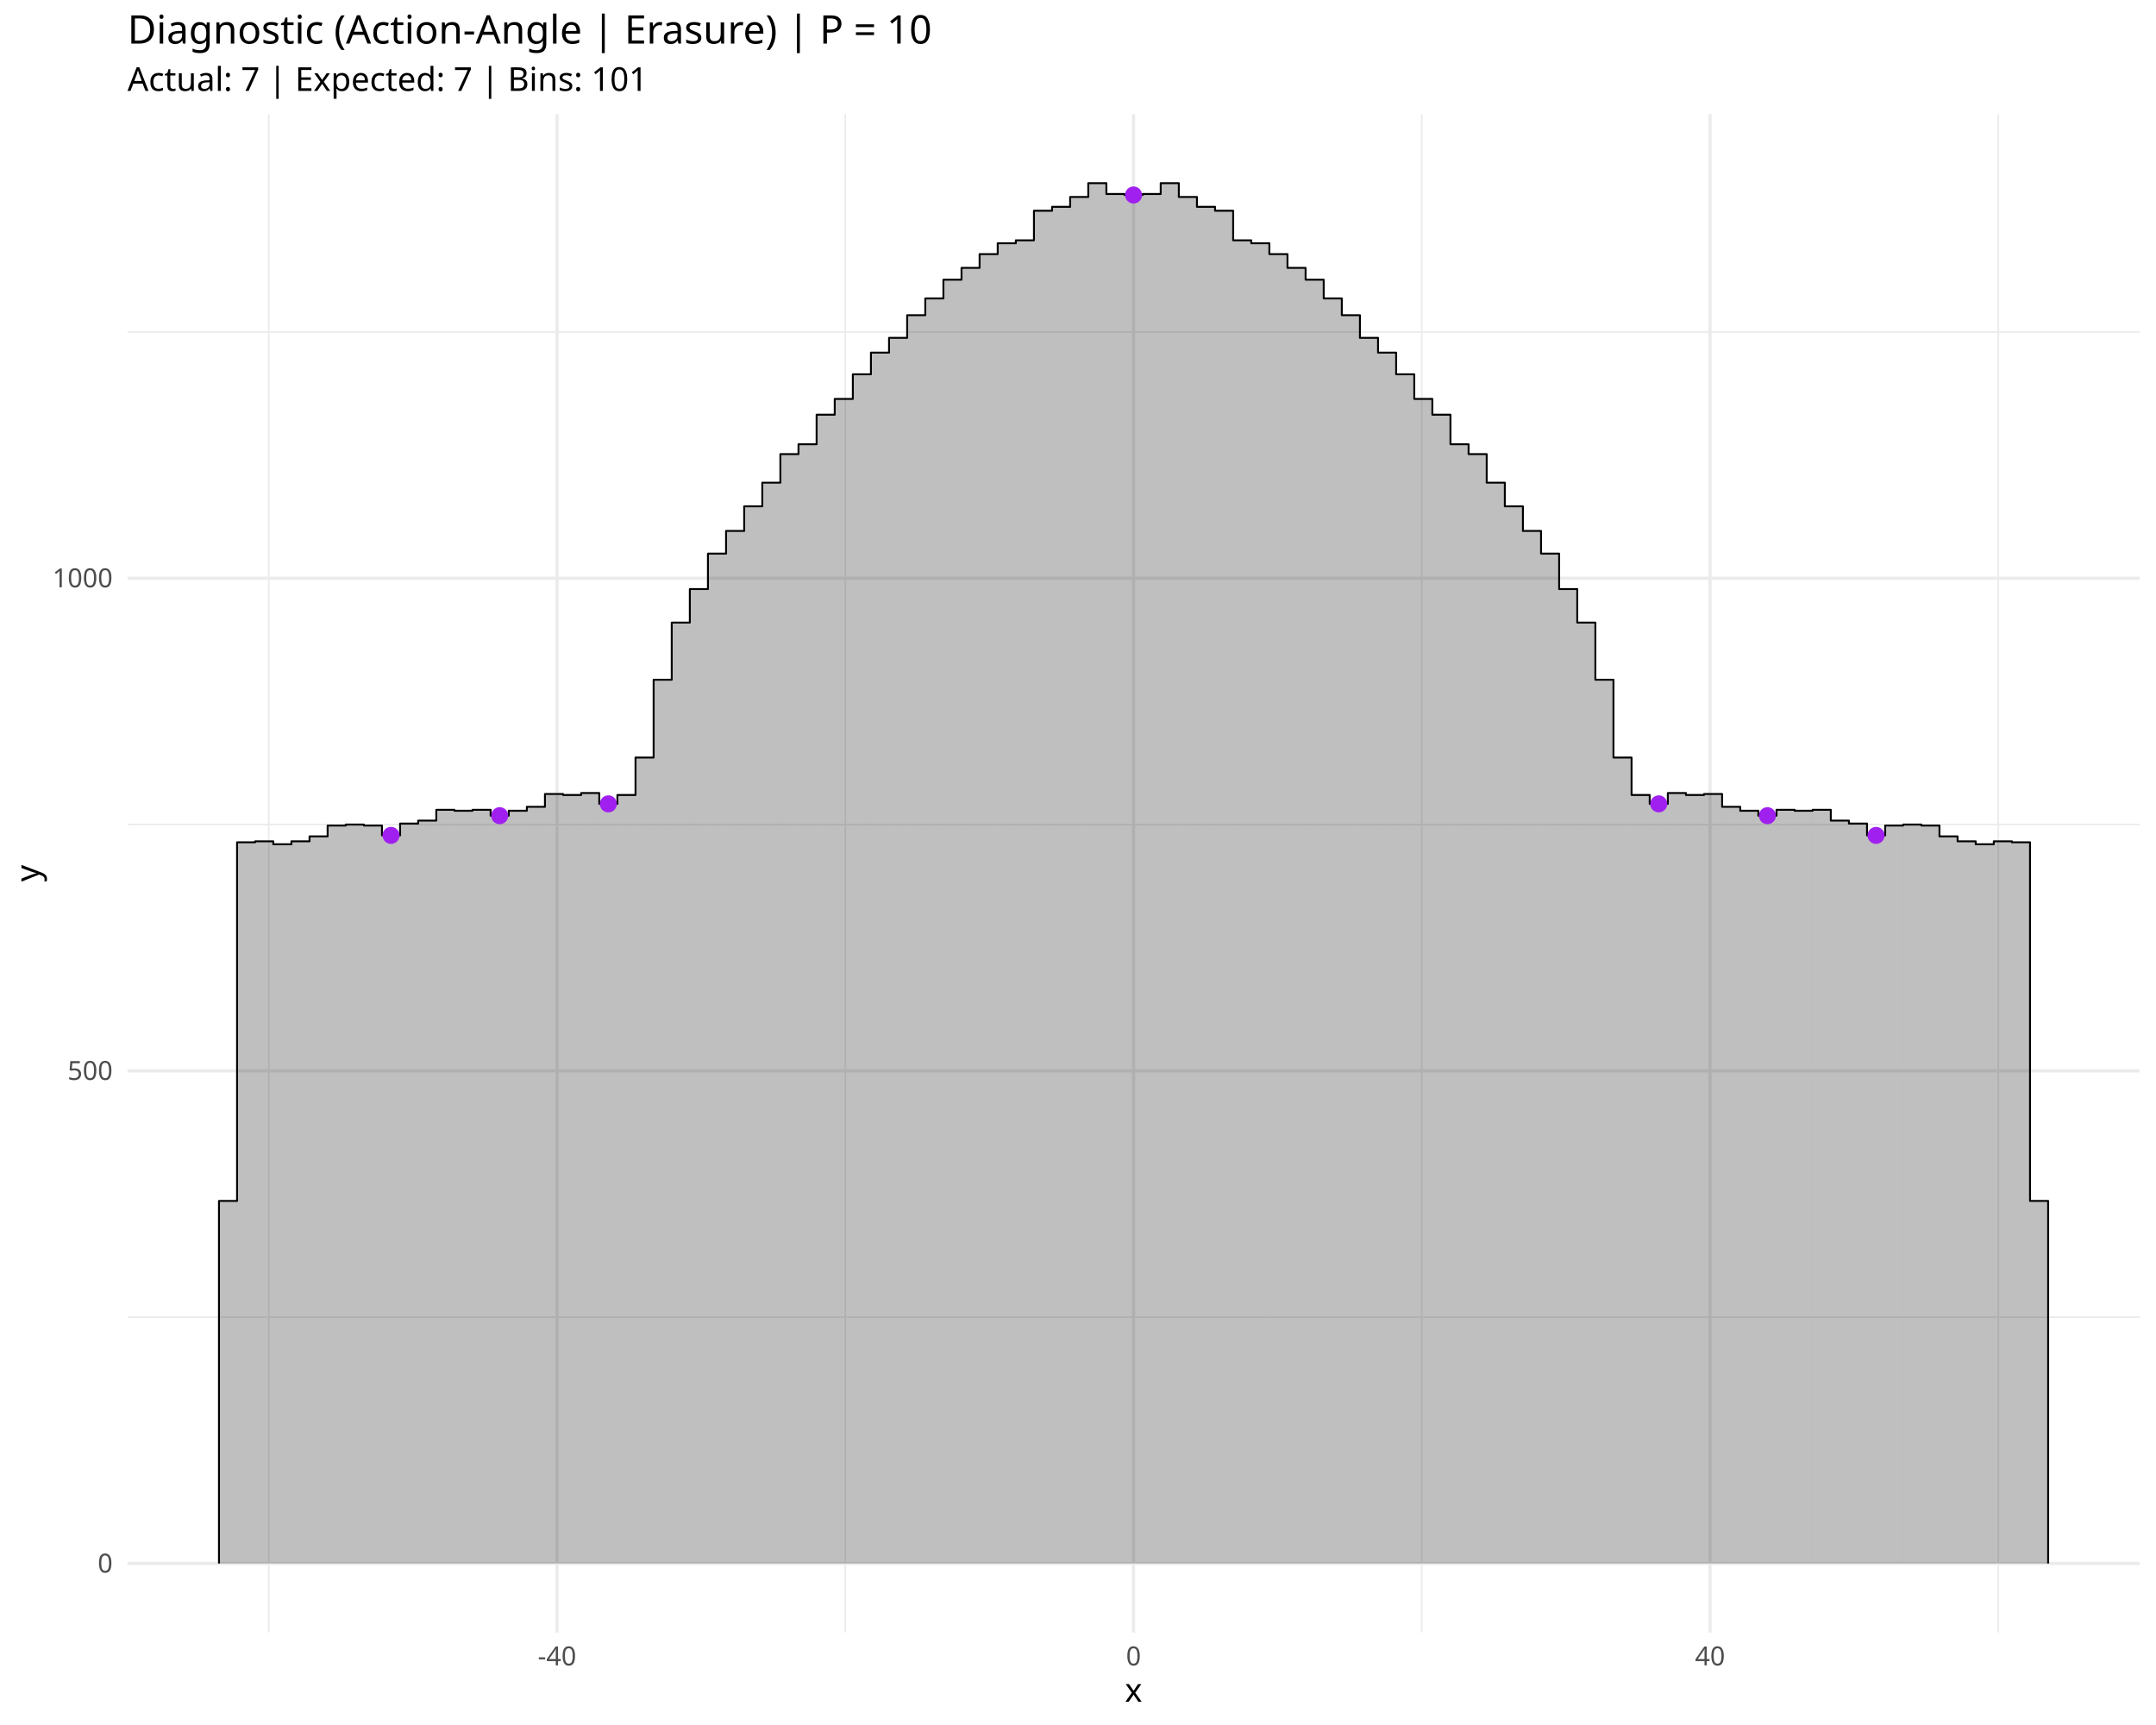
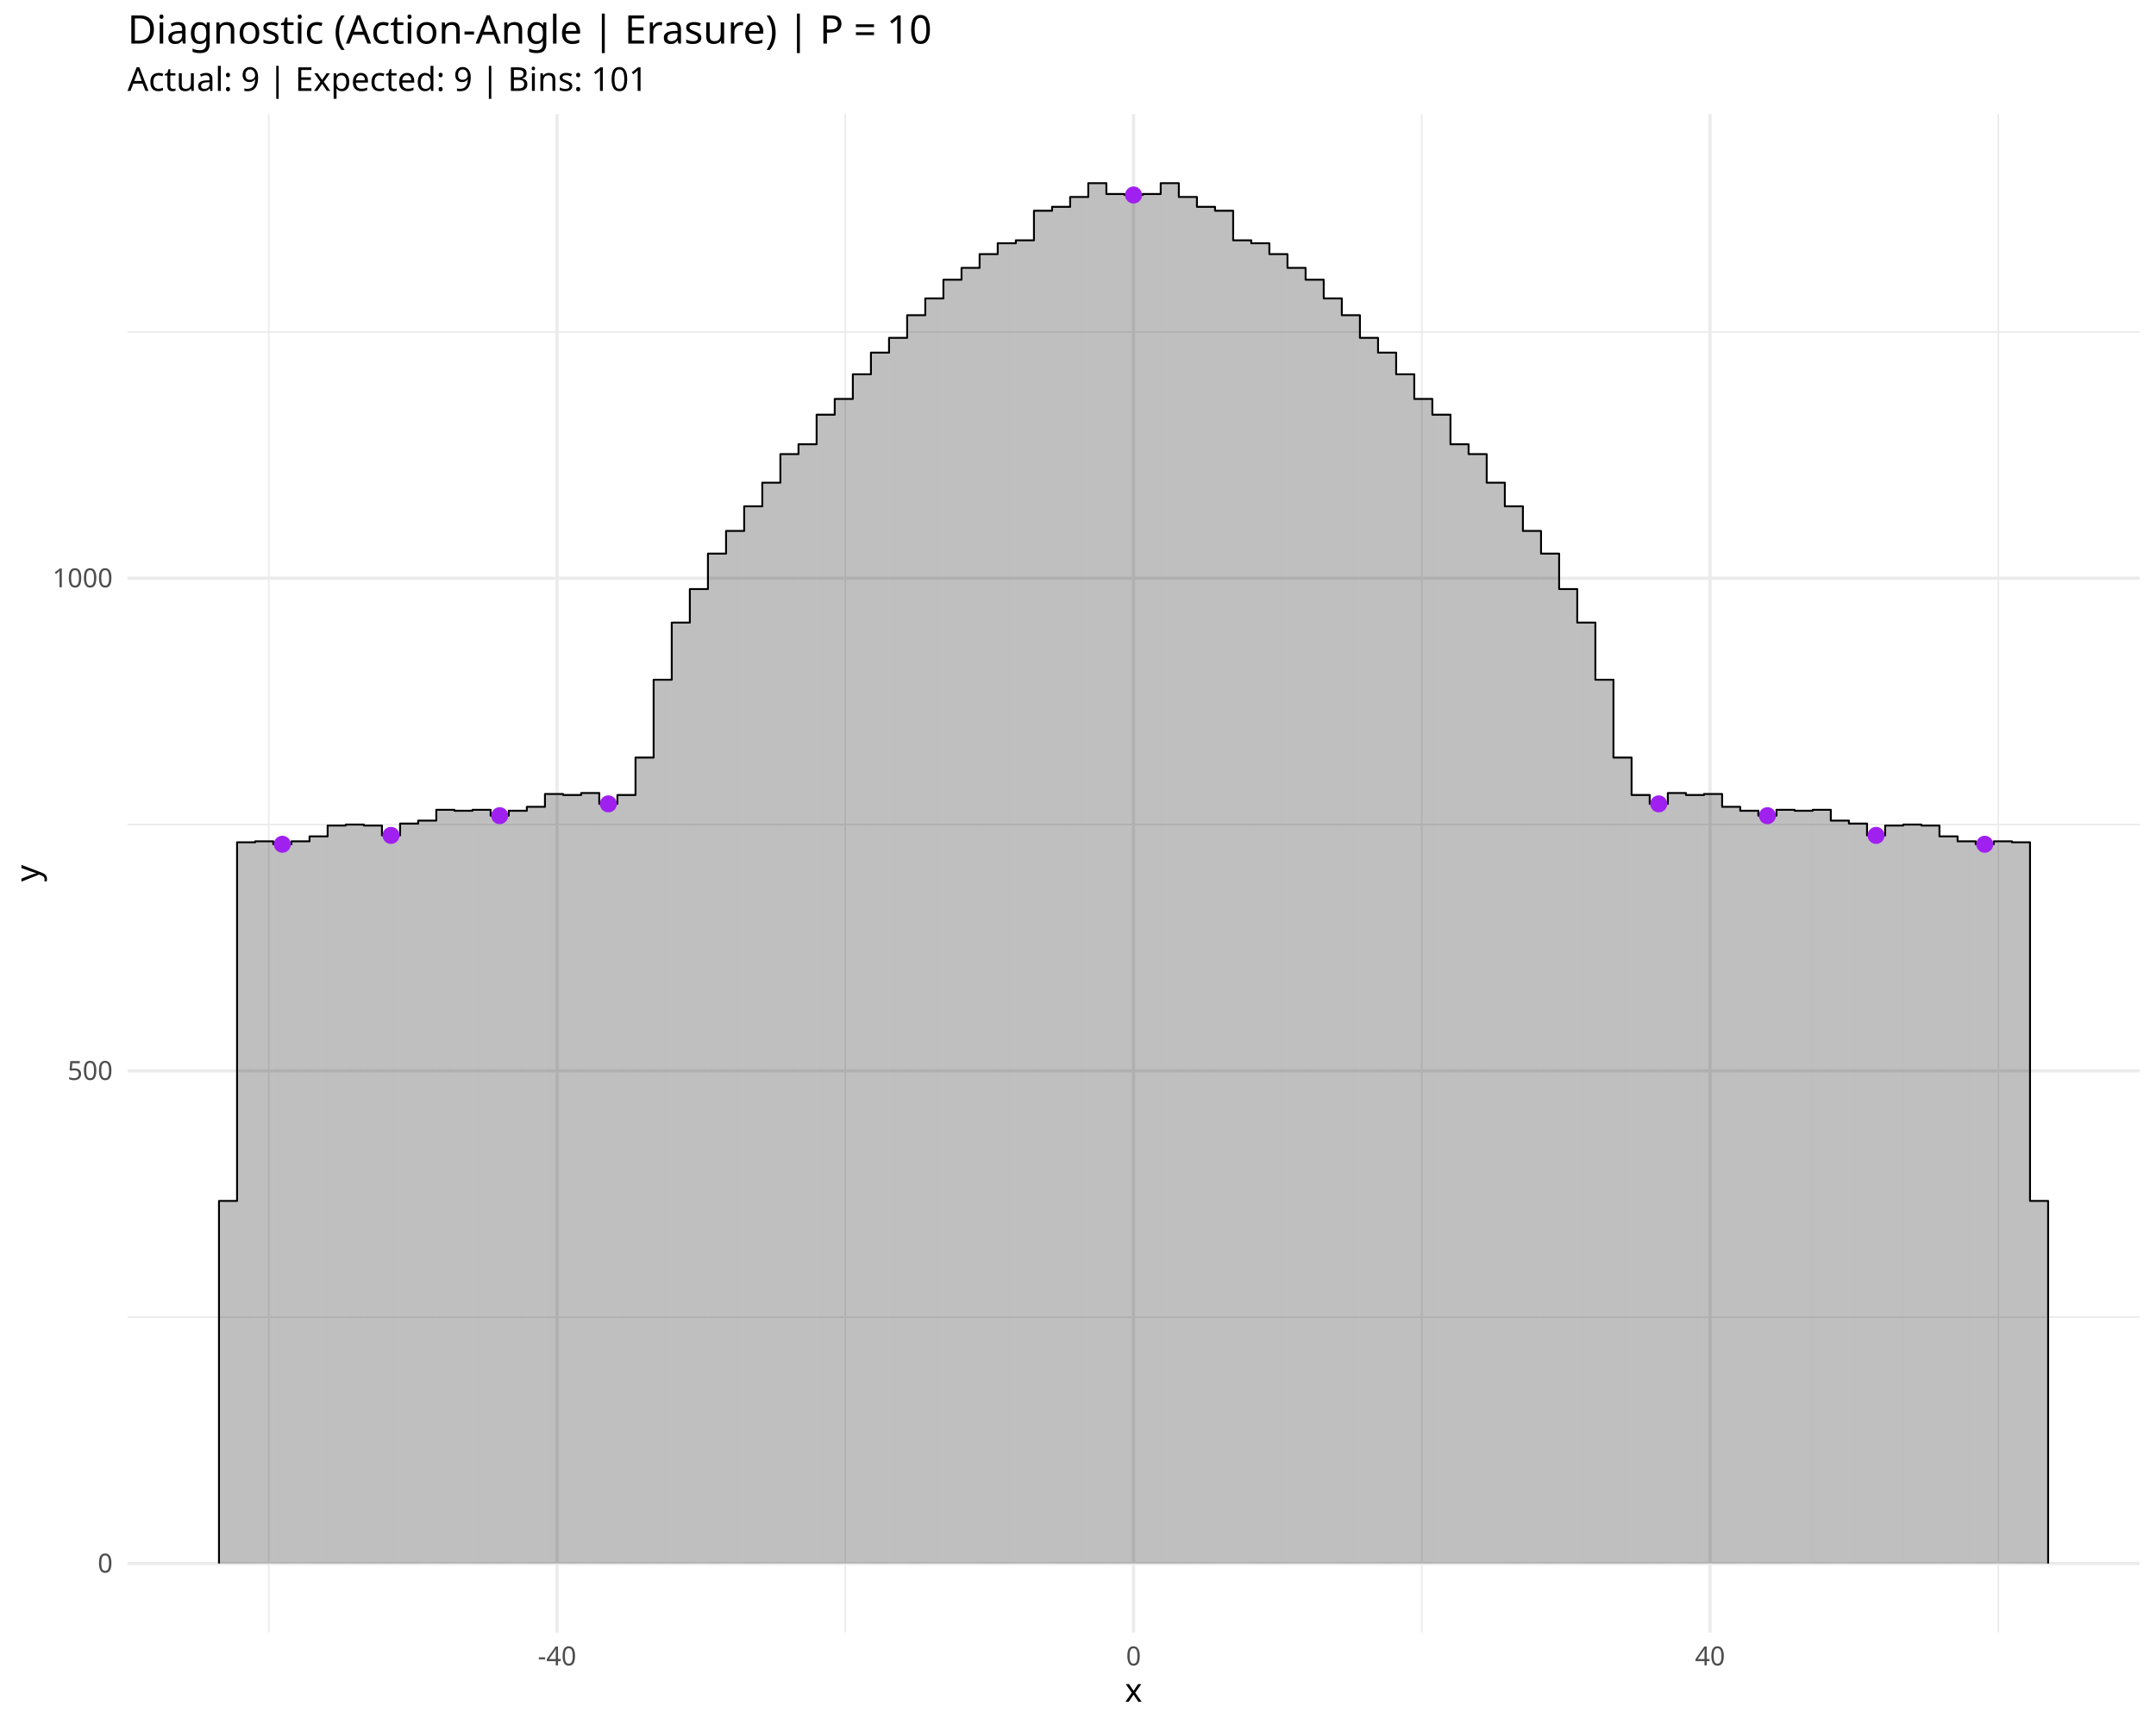
<svg xmlns="http://www.w3.org/2000/svg" class="svglite" data-engine-version="2.0" width="720.00pt" height="576.00pt" viewBox="0 0 720.00 576.00">
  <defs>
    <style type="text/css">
    .svglite line, .svglite polyline, .svglite polygon, .svglite path, .svglite rect, .svglite circle {
      fill: none;
      stroke: #000000;
      stroke-linecap: round;
      stroke-linejoin: round;
      stroke-miterlimit: 10.00;
    }
  </style>
  </defs>
  <rect width="100%" height="100%" style="stroke: none; fill: #FFFFFF;" />
  <defs>
    <clipPath id="cpMC4wMHw3MjAuMDB8MC4wMHw1NzYuMDA=">
      <rect x="0.00" y="0.00" width="720.00" height="576.00" />
    </clipPath>
  </defs>
  <g clip-path="url(#cpMC4wMHw3MjAuMDB8MC4wMHw1NzYuMDA=)">
    <rect x="0.00" y="0.00" width="720.00" height="576.00" style="stroke-width: 1.07; stroke: none; fill: #FFFFFF;" />
  </g>
  <defs>
    <clipPath id="cpNDIuNTh8NzE0LjUyfDM4LjEyfDU0NS4xMQ==">
      <rect x="42.58" y="38.12" width="671.94" height="507.00" />
    </clipPath>
  </defs>
  <g clip-path="url(#cpNDIuNTh8NzE0LjUyfDM4LjEyfDU0NS4xMQ==)">
    <polyline points="42.58,439.82 714.52,439.82 " style="stroke-width: 0.53; stroke: #EBEBEB; stroke-linecap: butt;" />
    <polyline points="42.58,275.33 714.52,275.33 " style="stroke-width: 0.53; stroke: #EBEBEB; stroke-linecap: butt;" />
    <polyline points="42.58,110.84 714.52,110.84 " style="stroke-width: 0.53; stroke: #EBEBEB; stroke-linecap: butt;" />
    <polyline points="89.77,545.11 89.77,38.12 " style="stroke-width: 0.53; stroke: #EBEBEB; stroke-linecap: butt;" />
    <polyline points="282.29,545.11 282.29,38.12 " style="stroke-width: 0.53; stroke: #EBEBEB; stroke-linecap: butt;" />
    <polyline points="474.81,545.11 474.81,38.12 " style="stroke-width: 0.53; stroke: #EBEBEB; stroke-linecap: butt;" />
    <polyline points="667.33,545.11 667.33,38.12 " style="stroke-width: 0.53; stroke: #EBEBEB; stroke-linecap: butt;" />
    <polyline points="42.58,522.07 714.52,522.07 " style="stroke-width: 1.07; stroke: #EBEBEB; stroke-linecap: butt;" />
    <polyline points="42.58,357.58 714.52,357.58 " style="stroke-width: 1.07; stroke: #EBEBEB; stroke-linecap: butt;" />
    <polyline points="42.58,193.08 714.52,193.08 " style="stroke-width: 1.07; stroke: #EBEBEB; stroke-linecap: butt;" />
    <polyline points="186.03,545.11 186.03,38.12 " style="stroke-width: 1.07; stroke: #EBEBEB; stroke-linecap: butt;" />
    <polyline points="378.55,545.11 378.55,38.12 " style="stroke-width: 1.07; stroke: #EBEBEB; stroke-linecap: butt;" />
    <polyline points="571.07,545.11 571.07,38.12 " style="stroke-width: 1.07; stroke: #EBEBEB; stroke-linecap: butt;" />
    <rect x="73.13" y="401.00" width="6.05" height="121.07" style="stroke-width: 1.07; stroke: none; stroke-linecap: butt; stroke-linejoin: miter; fill: #000000; fill-opacity: 0.25;" />
    <rect x="79.17" y="281.25" width="6.05" height="240.82" style="stroke-width: 1.07; stroke: none; stroke-linecap: butt; stroke-linejoin: miter; fill: #000000; fill-opacity: 0.25;" />
    <rect x="85.22" y="280.92" width="6.05" height="241.14" style="stroke-width: 1.07; stroke: none; stroke-linecap: butt; stroke-linejoin: miter; fill: #000000; fill-opacity: 0.25;" />
    <rect x="91.27" y="281.91" width="6.05" height="240.16" style="stroke-width: 1.07; stroke: none; stroke-linecap: butt; stroke-linejoin: miter; fill: #000000; fill-opacity: 0.25;" />
    <rect x="97.32" y="280.92" width="6.05" height="241.14" style="stroke-width: 1.07; stroke: none; stroke-linecap: butt; stroke-linejoin: miter; fill: #000000; fill-opacity: 0.25;" />
    <rect x="103.37" y="279.28" width="6.05" height="242.79" style="stroke-width: 1.07; stroke: none; stroke-linecap: butt; stroke-linejoin: miter; fill: #000000; fill-opacity: 0.25;" />
    <rect x="109.41" y="275.66" width="6.05" height="246.41" style="stroke-width: 1.07; stroke: none; stroke-linecap: butt; stroke-linejoin: miter; fill: #000000; fill-opacity: 0.25;" />
    <rect x="115.46" y="275.33" width="6.05" height="246.74" style="stroke-width: 1.07; stroke: none; stroke-linecap: butt; stroke-linejoin: miter; fill: #000000; fill-opacity: 0.25;" />
    <rect x="121.51" y="275.66" width="6.05" height="246.41" style="stroke-width: 1.07; stroke: none; stroke-linecap: butt; stroke-linejoin: miter; fill: #000000; fill-opacity: 0.25;" />
    <rect x="127.56" y="278.95" width="6.05" height="243.12" style="stroke-width: 1.07; stroke: none; stroke-linecap: butt; stroke-linejoin: miter; fill: #000000; fill-opacity: 0.25;" />
    <rect x="133.61" y="275.00" width="6.05" height="247.07" style="stroke-width: 1.07; stroke: none; stroke-linecap: butt; stroke-linejoin: miter; fill: #000000; fill-opacity: 0.25;" />
    <rect x="139.65" y="274.01" width="6.05" height="248.05" style="stroke-width: 1.07; stroke: none; stroke-linecap: butt; stroke-linejoin: miter; fill: #000000; fill-opacity: 0.25;" />
    <rect x="145.70" y="270.40" width="6.05" height="251.67" style="stroke-width: 1.07; stroke: none; stroke-linecap: butt; stroke-linejoin: miter; fill: #000000; fill-opacity: 0.25;" />
    <rect x="151.75" y="270.72" width="6.05" height="251.34" style="stroke-width: 1.07; stroke: none; stroke-linecap: butt; stroke-linejoin: miter; fill: #000000; fill-opacity: 0.25;" />
    <rect x="157.80" y="270.40" width="6.05" height="251.67" style="stroke-width: 1.07; stroke: none; stroke-linecap: butt; stroke-linejoin: miter; fill: #000000; fill-opacity: 0.25;" />
    <rect x="163.85" y="272.37" width="6.05" height="249.70" style="stroke-width: 1.07; stroke: none; stroke-linecap: butt; stroke-linejoin: miter; fill: #000000; fill-opacity: 0.25;" />
    <rect x="169.89" y="270.72" width="6.05" height="251.34" style="stroke-width: 1.07; stroke: none; stroke-linecap: butt; stroke-linejoin: miter; fill: #000000; fill-opacity: 0.25;" />
    <rect x="175.94" y="269.41" width="6.05" height="252.66" style="stroke-width: 1.07; stroke: none; stroke-linecap: butt; stroke-linejoin: miter; fill: #000000; fill-opacity: 0.25;" />
    <rect x="181.99" y="265.13" width="6.05" height="256.94" style="stroke-width: 1.07; stroke: none; stroke-linecap: butt; stroke-linejoin: miter; fill: #000000; fill-opacity: 0.25;" />
    <rect x="188.04" y="265.46" width="6.05" height="256.61" style="stroke-width: 1.07; stroke: none; stroke-linecap: butt; stroke-linejoin: miter; fill: #000000; fill-opacity: 0.25;" />
    <rect x="194.09" y="264.80" width="6.05" height="257.26" style="stroke-width: 1.07; stroke: none; stroke-linecap: butt; stroke-linejoin: miter; fill: #000000; fill-opacity: 0.25;" />
    <rect x="200.13" y="268.42" width="6.05" height="253.65" style="stroke-width: 1.07; stroke: none; stroke-linecap: butt; stroke-linejoin: miter; fill: #000000; fill-opacity: 0.25;" />
    <rect x="206.18" y="265.46" width="6.05" height="256.61" style="stroke-width: 1.07; stroke: none; stroke-linecap: butt; stroke-linejoin: miter; fill: #000000; fill-opacity: 0.25;" />
    <rect x="212.23" y="252.96" width="6.05" height="269.11" style="stroke-width: 1.07; stroke: none; stroke-linecap: butt; stroke-linejoin: miter; fill: #000000; fill-opacity: 0.25;" />
    <rect x="218.28" y="226.97" width="6.05" height="295.10" style="stroke-width: 1.07; stroke: none; stroke-linecap: butt; stroke-linejoin: miter; fill: #000000; fill-opacity: 0.25;" />
    <rect x="224.33" y="207.89" width="6.05" height="314.18" style="stroke-width: 1.07; stroke: none; stroke-linecap: butt; stroke-linejoin: miter; fill: #000000; fill-opacity: 0.25;" />
    <rect x="230.37" y="196.70" width="6.05" height="325.36" style="stroke-width: 1.07; stroke: none; stroke-linecap: butt; stroke-linejoin: miter; fill: #000000; fill-opacity: 0.25;" />
    <rect x="236.42" y="184.86" width="6.05" height="337.21" style="stroke-width: 1.07; stroke: none; stroke-linecap: butt; stroke-linejoin: miter; fill: #000000; fill-opacity: 0.25;" />
    <rect x="242.47" y="177.29" width="6.05" height="344.77" style="stroke-width: 1.07; stroke: none; stroke-linecap: butt; stroke-linejoin: miter; fill: #000000; fill-opacity: 0.25;" />
    <rect x="248.52" y="169.07" width="6.05" height="353.00" style="stroke-width: 1.07; stroke: none; stroke-linecap: butt; stroke-linejoin: miter; fill: #000000; fill-opacity: 0.25;" />
    <rect x="254.57" y="161.17" width="6.05" height="360.89" style="stroke-width: 1.07; stroke: none; stroke-linecap: butt; stroke-linejoin: miter; fill: #000000; fill-opacity: 0.25;" />
    <rect x="260.61" y="151.63" width="6.05" height="370.43" style="stroke-width: 1.07; stroke: none; stroke-linecap: butt; stroke-linejoin: miter; fill: #000000; fill-opacity: 0.25;" />
    <rect x="266.66" y="148.34" width="6.05" height="373.72" style="stroke-width: 1.07; stroke: none; stroke-linecap: butt; stroke-linejoin: miter; fill: #000000; fill-opacity: 0.25;" />
    <rect x="272.71" y="138.47" width="6.05" height="383.59" style="stroke-width: 1.07; stroke: none; stroke-linecap: butt; stroke-linejoin: miter; fill: #000000; fill-opacity: 0.25;" />
    <rect x="278.76" y="133.21" width="6.05" height="388.86" style="stroke-width: 1.07; stroke: none; stroke-linecap: butt; stroke-linejoin: miter; fill: #000000; fill-opacity: 0.25;" />
    <rect x="284.81" y="124.98" width="6.05" height="397.08" style="stroke-width: 1.07; stroke: none; stroke-linecap: butt; stroke-linejoin: miter; fill: #000000; fill-opacity: 0.25;" />
    <rect x="290.85" y="117.75" width="6.05" height="404.32" style="stroke-width: 1.07; stroke: none; stroke-linecap: butt; stroke-linejoin: miter; fill: #000000; fill-opacity: 0.25;" />
    <rect x="296.90" y="112.81" width="6.05" height="409.25" style="stroke-width: 1.07; stroke: none; stroke-linecap: butt; stroke-linejoin: miter; fill: #000000; fill-opacity: 0.25;" />
    <rect x="302.95" y="105.25" width="6.05" height="416.82" style="stroke-width: 1.07; stroke: none; stroke-linecap: butt; stroke-linejoin: miter; fill: #000000; fill-opacity: 0.25;" />
    <rect x="309.00" y="99.65" width="6.05" height="422.41" style="stroke-width: 1.07; stroke: none; stroke-linecap: butt; stroke-linejoin: miter; fill: #000000; fill-opacity: 0.25;" />
    <rect x="315.05" y="93.40" width="6.05" height="428.66" style="stroke-width: 1.07; stroke: none; stroke-linecap: butt; stroke-linejoin: miter; fill: #000000; fill-opacity: 0.25;" />
    <rect x="321.10" y="89.45" width="6.05" height="432.61" style="stroke-width: 1.07; stroke: none; stroke-linecap: butt; stroke-linejoin: miter; fill: #000000; fill-opacity: 0.25;" />
    <rect x="327.14" y="84.85" width="6.05" height="437.22" style="stroke-width: 1.07; stroke: none; stroke-linecap: butt; stroke-linejoin: miter; fill: #000000; fill-opacity: 0.25;" />
    <rect x="333.19" y="81.23" width="6.05" height="440.84" style="stroke-width: 1.07; stroke: none; stroke-linecap: butt; stroke-linejoin: miter; fill: #000000; fill-opacity: 0.25;" />
    <rect x="339.24" y="80.24" width="6.05" height="441.82" style="stroke-width: 1.07; stroke: none; stroke-linecap: butt; stroke-linejoin: miter; fill: #000000; fill-opacity: 0.25;" />
    <rect x="345.29" y="70.37" width="6.05" height="451.69" style="stroke-width: 1.07; stroke: none; stroke-linecap: butt; stroke-linejoin: miter; fill: #000000; fill-opacity: 0.25;" />
    <rect x="351.34" y="69.06" width="6.05" height="453.01" style="stroke-width: 1.07; stroke: none; stroke-linecap: butt; stroke-linejoin: miter; fill: #000000; fill-opacity: 0.25;" />
    <rect x="357.38" y="65.77" width="6.05" height="456.30" style="stroke-width: 1.07; stroke: none; stroke-linecap: butt; stroke-linejoin: miter; fill: #000000; fill-opacity: 0.25;" />
    <rect x="363.43" y="61.16" width="6.05" height="460.91" style="stroke-width: 1.07; stroke: none; stroke-linecap: butt; stroke-linejoin: miter; fill: #000000; fill-opacity: 0.25;" />
    <rect x="369.48" y="64.78" width="6.05" height="457.29" style="stroke-width: 1.07; stroke: none; stroke-linecap: butt; stroke-linejoin: miter; fill: #000000; fill-opacity: 0.25;" />
    <rect x="375.53" y="65.11" width="6.05" height="456.96" style="stroke-width: 1.07; stroke: none; stroke-linecap: butt; stroke-linejoin: miter; fill: #000000; fill-opacity: 0.25;" />
    <rect x="381.58" y="64.78" width="6.05" height="457.29" style="stroke-width: 1.07; stroke: none; stroke-linecap: butt; stroke-linejoin: miter; fill: #000000; fill-opacity: 0.25;" />
    <rect x="387.62" y="61.16" width="6.05" height="460.91" style="stroke-width: 1.07; stroke: none; stroke-linecap: butt; stroke-linejoin: miter; fill: #000000; fill-opacity: 0.25;" />
    <rect x="393.67" y="65.77" width="6.05" height="456.30" style="stroke-width: 1.07; stroke: none; stroke-linecap: butt; stroke-linejoin: miter; fill: #000000; fill-opacity: 0.25;" />
    <rect x="399.72" y="69.06" width="6.05" height="453.01" style="stroke-width: 1.07; stroke: none; stroke-linecap: butt; stroke-linejoin: miter; fill: #000000; fill-opacity: 0.25;" />
    <rect x="405.77" y="70.37" width="6.05" height="451.69" style="stroke-width: 1.07; stroke: none; stroke-linecap: butt; stroke-linejoin: miter; fill: #000000; fill-opacity: 0.25;" />
    <rect x="411.82" y="80.24" width="6.05" height="441.82" style="stroke-width: 1.07; stroke: none; stroke-linecap: butt; stroke-linejoin: miter; fill: #000000; fill-opacity: 0.25;" />
    <rect x="417.86" y="81.23" width="6.05" height="440.84" style="stroke-width: 1.07; stroke: none; stroke-linecap: butt; stroke-linejoin: miter; fill: #000000; fill-opacity: 0.25;" />
    <rect x="423.91" y="84.85" width="6.05" height="437.22" style="stroke-width: 1.07; stroke: none; stroke-linecap: butt; stroke-linejoin: miter; fill: #000000; fill-opacity: 0.25;" />
    <rect x="429.96" y="89.45" width="6.05" height="432.61" style="stroke-width: 1.07; stroke: none; stroke-linecap: butt; stroke-linejoin: miter; fill: #000000; fill-opacity: 0.25;" />
    <rect x="436.01" y="93.40" width="6.05" height="428.66" style="stroke-width: 1.07; stroke: none; stroke-linecap: butt; stroke-linejoin: miter; fill: #000000; fill-opacity: 0.25;" />
    <rect x="442.06" y="99.65" width="6.05" height="422.41" style="stroke-width: 1.07; stroke: none; stroke-linecap: butt; stroke-linejoin: miter; fill: #000000; fill-opacity: 0.25;" />
    <rect x="448.10" y="105.25" width="6.05" height="416.82" style="stroke-width: 1.07; stroke: none; stroke-linecap: butt; stroke-linejoin: miter; fill: #000000; fill-opacity: 0.25;" />
    <rect x="454.15" y="112.81" width="6.05" height="409.25" style="stroke-width: 1.07; stroke: none; stroke-linecap: butt; stroke-linejoin: miter; fill: #000000; fill-opacity: 0.25;" />
    <rect x="460.20" y="117.75" width="6.05" height="404.32" style="stroke-width: 1.07; stroke: none; stroke-linecap: butt; stroke-linejoin: miter; fill: #000000; fill-opacity: 0.25;" />
    <rect x="466.25" y="124.98" width="6.05" height="397.08" style="stroke-width: 1.07; stroke: none; stroke-linecap: butt; stroke-linejoin: miter; fill: #000000; fill-opacity: 0.25;" />
    <rect x="472.30" y="133.21" width="6.05" height="388.86" style="stroke-width: 1.07; stroke: none; stroke-linecap: butt; stroke-linejoin: miter; fill: #000000; fill-opacity: 0.25;" />
    <rect x="478.34" y="138.47" width="6.05" height="383.59" style="stroke-width: 1.07; stroke: none; stroke-linecap: butt; stroke-linejoin: miter; fill: #000000; fill-opacity: 0.25;" />
    <rect x="484.39" y="148.34" width="6.05" height="373.72" style="stroke-width: 1.07; stroke: none; stroke-linecap: butt; stroke-linejoin: miter; fill: #000000; fill-opacity: 0.25;" />
    <rect x="490.44" y="151.63" width="6.05" height="370.43" style="stroke-width: 1.07; stroke: none; stroke-linecap: butt; stroke-linejoin: miter; fill: #000000; fill-opacity: 0.25;" />
    <rect x="496.49" y="161.17" width="6.05" height="360.89" style="stroke-width: 1.07; stroke: none; stroke-linecap: butt; stroke-linejoin: miter; fill: #000000; fill-opacity: 0.25;" />
    <rect x="502.54" y="169.07" width="6.05" height="353.00" style="stroke-width: 1.07; stroke: none; stroke-linecap: butt; stroke-linejoin: miter; fill: #000000; fill-opacity: 0.25;" />
    <rect x="508.58" y="177.29" width="6.05" height="344.77" style="stroke-width: 1.07; stroke: none; stroke-linecap: butt; stroke-linejoin: miter; fill: #000000; fill-opacity: 0.25;" />
    <rect x="514.63" y="184.86" width="6.05" height="337.21" style="stroke-width: 1.07; stroke: none; stroke-linecap: butt; stroke-linejoin: miter; fill: #000000; fill-opacity: 0.25;" />
    <rect x="520.68" y="196.70" width="6.05" height="325.36" style="stroke-width: 1.07; stroke: none; stroke-linecap: butt; stroke-linejoin: miter; fill: #000000; fill-opacity: 0.25;" />
    <rect x="526.73" y="207.89" width="6.05" height="314.18" style="stroke-width: 1.07; stroke: none; stroke-linecap: butt; stroke-linejoin: miter; fill: #000000; fill-opacity: 0.25;" />
    <rect x="532.78" y="226.97" width="6.05" height="295.10" style="stroke-width: 1.07; stroke: none; stroke-linecap: butt; stroke-linejoin: miter; fill: #000000; fill-opacity: 0.25;" />
    <rect x="538.82" y="252.96" width="6.05" height="269.11" style="stroke-width: 1.07; stroke: none; stroke-linecap: butt; stroke-linejoin: miter; fill: #000000; fill-opacity: 0.25;" />
    <rect x="544.87" y="265.46" width="6.05" height="256.61" style="stroke-width: 1.07; stroke: none; stroke-linecap: butt; stroke-linejoin: miter; fill: #000000; fill-opacity: 0.25;" />
    <rect x="550.92" y="268.42" width="6.05" height="253.65" style="stroke-width: 1.07; stroke: none; stroke-linecap: butt; stroke-linejoin: miter; fill: #000000; fill-opacity: 0.25;" />
    <rect x="556.97" y="264.80" width="6.05" height="257.26" style="stroke-width: 1.07; stroke: none; stroke-linecap: butt; stroke-linejoin: miter; fill: #000000; fill-opacity: 0.25;" />
    <rect x="563.02" y="265.46" width="6.05" height="256.61" style="stroke-width: 1.07; stroke: none; stroke-linecap: butt; stroke-linejoin: miter; fill: #000000; fill-opacity: 0.25;" />
    <rect x="569.07" y="265.13" width="6.05" height="256.94" style="stroke-width: 1.07; stroke: none; stroke-linecap: butt; stroke-linejoin: miter; fill: #000000; fill-opacity: 0.25;" />
    <rect x="575.11" y="269.41" width="6.05" height="252.66" style="stroke-width: 1.07; stroke: none; stroke-linecap: butt; stroke-linejoin: miter; fill: #000000; fill-opacity: 0.25;" />
    <rect x="581.16" y="270.72" width="6.05" height="251.34" style="stroke-width: 1.07; stroke: none; stroke-linecap: butt; stroke-linejoin: miter; fill: #000000; fill-opacity: 0.25;" />
    <rect x="587.21" y="272.37" width="6.05" height="249.70" style="stroke-width: 1.07; stroke: none; stroke-linecap: butt; stroke-linejoin: miter; fill: #000000; fill-opacity: 0.25;" />
    <rect x="593.26" y="270.40" width="6.05" height="251.67" style="stroke-width: 1.07; stroke: none; stroke-linecap: butt; stroke-linejoin: miter; fill: #000000; fill-opacity: 0.25;" />
    <rect x="599.31" y="270.72" width="6.05" height="251.34" style="stroke-width: 1.07; stroke: none; stroke-linecap: butt; stroke-linejoin: miter; fill: #000000; fill-opacity: 0.25;" />
    <rect x="605.35" y="270.40" width="6.05" height="251.67" style="stroke-width: 1.07; stroke: none; stroke-linecap: butt; stroke-linejoin: miter; fill: #000000; fill-opacity: 0.25;" />
    <rect x="611.40" y="274.01" width="6.05" height="248.05" style="stroke-width: 1.07; stroke: none; stroke-linecap: butt; stroke-linejoin: miter; fill: #000000; fill-opacity: 0.25;" />
    <rect x="617.45" y="275.00" width="6.05" height="247.07" style="stroke-width: 1.07; stroke: none; stroke-linecap: butt; stroke-linejoin: miter; fill: #000000; fill-opacity: 0.25;" />
    <rect x="623.50" y="278.95" width="6.05" height="243.12" style="stroke-width: 1.07; stroke: none; stroke-linecap: butt; stroke-linejoin: miter; fill: #000000; fill-opacity: 0.25;" />
    <rect x="629.55" y="275.66" width="6.05" height="246.41" style="stroke-width: 1.07; stroke: none; stroke-linecap: butt; stroke-linejoin: miter; fill: #000000; fill-opacity: 0.25;" />
    <rect x="635.59" y="275.33" width="6.05" height="246.74" style="stroke-width: 1.07; stroke: none; stroke-linecap: butt; stroke-linejoin: miter; fill: #000000; fill-opacity: 0.25;" />
    <rect x="641.64" y="275.66" width="6.05" height="246.41" style="stroke-width: 1.07; stroke: none; stroke-linecap: butt; stroke-linejoin: miter; fill: #000000; fill-opacity: 0.25;" />
    <rect x="647.69" y="279.28" width="6.05" height="242.79" style="stroke-width: 1.07; stroke: none; stroke-linecap: butt; stroke-linejoin: miter; fill: #000000; fill-opacity: 0.25;" />
    <rect x="653.74" y="280.92" width="6.05" height="241.14" style="stroke-width: 1.07; stroke: none; stroke-linecap: butt; stroke-linejoin: miter; fill: #000000; fill-opacity: 0.25;" />
    <rect x="659.79" y="281.91" width="6.05" height="240.16" style="stroke-width: 1.07; stroke: none; stroke-linecap: butt; stroke-linejoin: miter; fill: #000000; fill-opacity: 0.25;" />
    <rect x="665.83" y="280.92" width="6.05" height="241.14" style="stroke-width: 1.07; stroke: none; stroke-linecap: butt; stroke-linejoin: miter; fill: #000000; fill-opacity: 0.25;" />
    <rect x="671.88" y="281.25" width="6.05" height="240.82" style="stroke-width: 1.07; stroke: none; stroke-linecap: butt; stroke-linejoin: miter; fill: #000000; fill-opacity: 0.25;" />
    <rect x="677.93" y="401.00" width="6.05" height="121.07" style="stroke-width: 1.07; stroke: none; stroke-linecap: butt; stroke-linejoin: miter; fill: #000000; fill-opacity: 0.25;" />
    <polyline points="73.13,522.07 73.13,401.00 79.17,401.00 79.17,281.25 85.22,281.25 85.22,280.92 91.27,280.92 91.27,281.91 97.32,281.91 97.32,280.92 103.37,280.92 103.37,279.28 109.41,279.28 109.41,275.66 115.46,275.66 115.46,275.33 121.51,275.33 121.51,275.66 127.56,275.66 127.56,278.95 133.61,278.95 133.61,275.00 139.65,275.00 139.65,274.01 145.70,274.01 145.70,270.40 151.75,270.40 151.75,270.72 157.80,270.72 157.80,270.40 163.85,270.40 163.85,272.37 169.89,272.37 169.89,270.72 175.94,270.72 175.94,269.41 181.99,269.41 181.99,265.13 188.04,265.13 188.04,265.46 194.09,265.46 194.09,264.80 200.13,264.80 200.13,268.42 206.18,268.42 206.18,265.46 212.23,265.46 212.23,252.96 218.28,252.96 218.28,226.97 224.33,226.97 224.33,207.89 230.37,207.89 230.37,196.70 236.42,196.70 236.42,184.86 242.47,184.86 242.47,177.29 248.52,177.29 248.52,169.07 254.57,169.07 254.57,161.17 260.61,161.17 260.61,151.63 266.66,151.63 266.66,148.34 272.71,148.34 272.71,138.47 278.76,138.47 278.76,133.21 284.81,133.21 284.81,124.98 290.85,124.98 290.85,117.75 296.90,117.75 296.90,112.81 302.95,112.81 302.95,105.25 309.00,105.25 309.00,99.65 315.05,99.65 315.05,93.40 321.10,93.40 321.10,89.45 327.14,89.45 327.14,84.85 333.19,84.85 333.19,81.23 339.24,81.23 339.24,80.24 345.29,80.24 345.29,70.37 351.34,70.37 351.34,69.06 357.38,69.06 357.38,65.77 363.43,65.77 363.43,61.16 369.48,61.16 369.48,64.78 375.53,64.78 375.53,65.11 381.58,65.11 381.58,64.78 387.62,64.78 387.62,61.16 393.67,61.16 393.67,65.77 399.72,65.77 399.72,69.06 405.77,69.06 405.77,70.37 411.82,70.37 411.82,80.24 417.86,80.24 417.86,81.23 423.91,81.23 423.91,84.85 429.96,84.85 429.96,89.45 436.01,89.45 436.01,93.40 442.06,93.40 442.06,99.65 448.10,99.65 448.10,105.25 454.15,105.25 454.15,112.81 460.20,112.81 460.20,117.75 466.25,117.75 466.25,124.98 472.30,124.98 472.30,133.21 478.34,133.21 478.34,138.47 484.39,138.47 484.39,148.34 490.44,148.34 490.44,151.63 496.49,151.63 496.49,161.17 502.54,161.17 502.54,169.07 508.58,169.07 508.58,177.29 514.63,177.29 514.63,184.86 520.68,184.86 520.68,196.70 526.73,196.70 526.73,207.89 532.78,207.89 532.78,226.97 538.82,226.97 538.82,252.96 544.87,252.96 544.87,265.46 550.92,265.46 550.92,268.42 556.97,268.42 556.97,264.80 563.02,264.80 563.02,265.46 569.07,265.46 569.07,265.13 575.11,265.13 575.11,269.41 581.16,269.41 581.16,270.72 587.21,270.72 587.21,272.37 593.26,272.37 593.26,270.40 599.31,270.40 599.31,270.72 605.35,270.72 605.35,270.40 611.40,270.40 611.40,274.01 617.45,274.01 617.45,275.00 623.50,275.00 623.50,278.95 629.55,278.95 629.55,275.66 635.59,275.66 635.59,275.33 641.64,275.33 641.64,275.66 647.69,275.66 647.69,279.28 653.74,279.28 653.74,280.92 659.79,280.92 659.79,281.91 665.83,281.91 665.83,280.92 671.88,280.92 671.88,281.25 677.93,281.25 677.93,401.00 683.98,401.00 683.98,522.07 " style="stroke-width: 0.64; stroke-linecap: butt;" />
+     <circle cx="94.29" cy="281.91" r="2.49" style="stroke-width: 0.71; stroke: #A020F0; fill: #A020F0;" />
    <circle cx="130.58" cy="278.95" r="2.49" style="stroke-width: 0.71; stroke: #A020F0; fill: #A020F0;" />
    <circle cx="166.87" cy="272.37" r="2.49" style="stroke-width: 0.71; stroke: #A020F0; fill: #A020F0;" />
    <circle cx="203.16" cy="268.42" r="2.49" style="stroke-width: 0.71; stroke: #A020F0; fill: #A020F0;" />
    <circle cx="378.55" cy="65.11" r="2.49" style="stroke-width: 0.71; stroke: #A020F0; fill: #A020F0;" />
    <circle cx="553.94" cy="268.42" r="2.49" style="stroke-width: 0.71; stroke: #A020F0; fill: #A020F0;" />
    <circle cx="590.23" cy="272.37" r="2.49" style="stroke-width: 0.71; stroke: #A020F0; fill: #A020F0;" />
    <circle cx="626.52" cy="278.95" r="2.49" style="stroke-width: 0.71; stroke: #A020F0; fill: #A020F0;" />
+     <circle cx="662.81" cy="281.91" r="2.49" style="stroke-width: 0.71; stroke: #A020F0; fill: #A020F0;" />
  </g>
  <g clip-path="url(#cpMC4wMHw3MjAuMDB8MC4wMHw1NzYuMDA=)">
    <text x="37.65" y="525.10" text-anchor="end" style="font-size: 8.80px; fill: #4D4D4D; font-family: sans;" textLength="4.89px" lengthAdjust="spacingAndGlyphs">0</text>
    <text x="37.65" y="360.60" text-anchor="end" style="font-size: 8.80px; fill: #4D4D4D; font-family: sans;" textLength="14.68px" lengthAdjust="spacingAndGlyphs">500</text>
    <text x="37.65" y="196.11" text-anchor="end" style="font-size: 8.80px; fill: #4D4D4D; font-family: sans;" textLength="19.58px" lengthAdjust="spacingAndGlyphs">1000</text>
    <text x="186.03" y="556.10" text-anchor="middle" style="font-size: 8.80px; fill: #4D4D4D; font-family: sans;" textLength="12.72px" lengthAdjust="spacingAndGlyphs">-40</text>
    <text x="378.55" y="556.10" text-anchor="middle" style="font-size: 8.80px; fill: #4D4D4D; font-family: sans;" textLength="4.89px" lengthAdjust="spacingAndGlyphs">0</text>
    <text x="571.07" y="556.10" text-anchor="middle" style="font-size: 8.80px; fill: #4D4D4D; font-family: sans;" textLength="9.79px" lengthAdjust="spacingAndGlyphs">40</text>
    <text x="378.55" y="568.24" text-anchor="middle" style="font-size: 11.00px; font-family: sans;" textLength="5.50px" lengthAdjust="spacingAndGlyphs">x</text>
    <text transform="translate(13.05,291.61) rotate(-90)" text-anchor="middle" style="font-size: 11.00px; font-family: sans;" textLength="5.50px" lengthAdjust="spacingAndGlyphs">y</text>
-     <text x="42.58" y="30.35" style="font-size: 11.00px; font-family: sans;" textLength="164.72px" lengthAdjust="spacingAndGlyphs">Actual: 7 | Expected: 7 | Bins: 101</text>
+     <text x="42.58" y="30.35" style="font-size: 11.00px; font-family: sans;" textLength="164.72px" lengthAdjust="spacingAndGlyphs">Actual: 9 | Expected: 9 | Bins: 101</text>
    <text x="42.58" y="14.56" style="font-size: 13.20px; font-family: sans;" textLength="255.25px" lengthAdjust="spacingAndGlyphs">Diagnostic (Action-Angle | Erasure) | P = 10</text>
  </g>
</svg>
